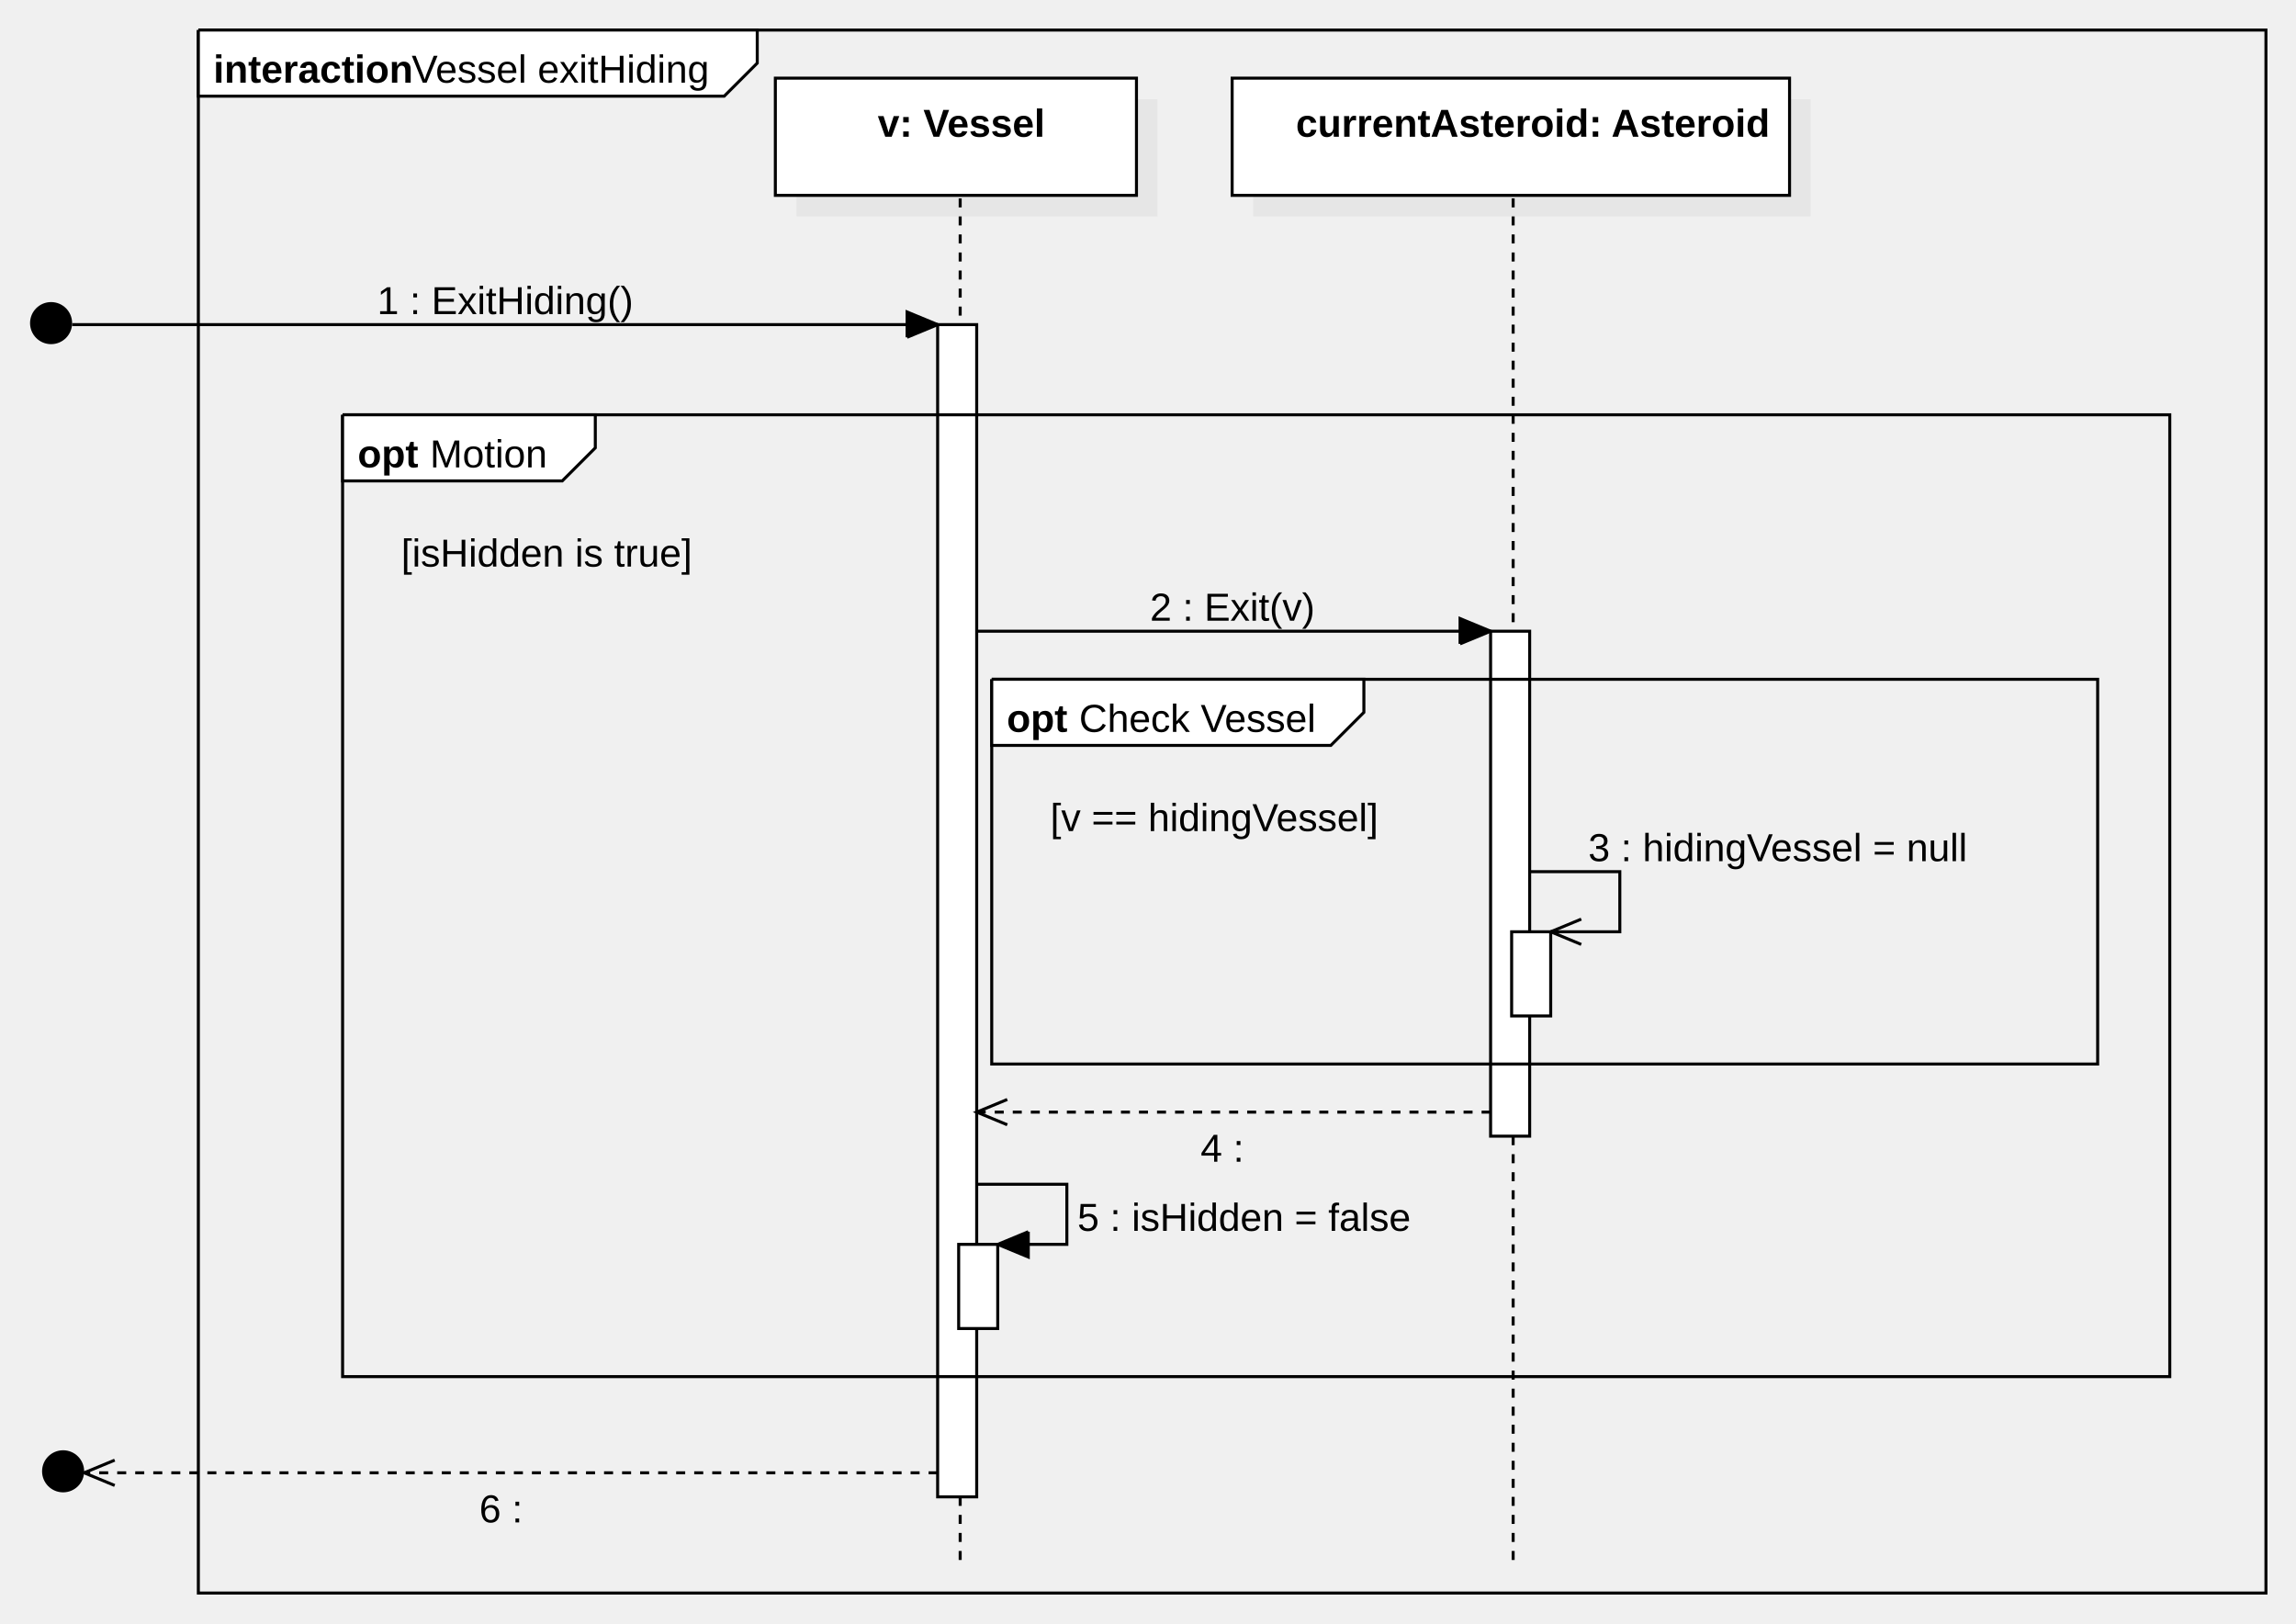
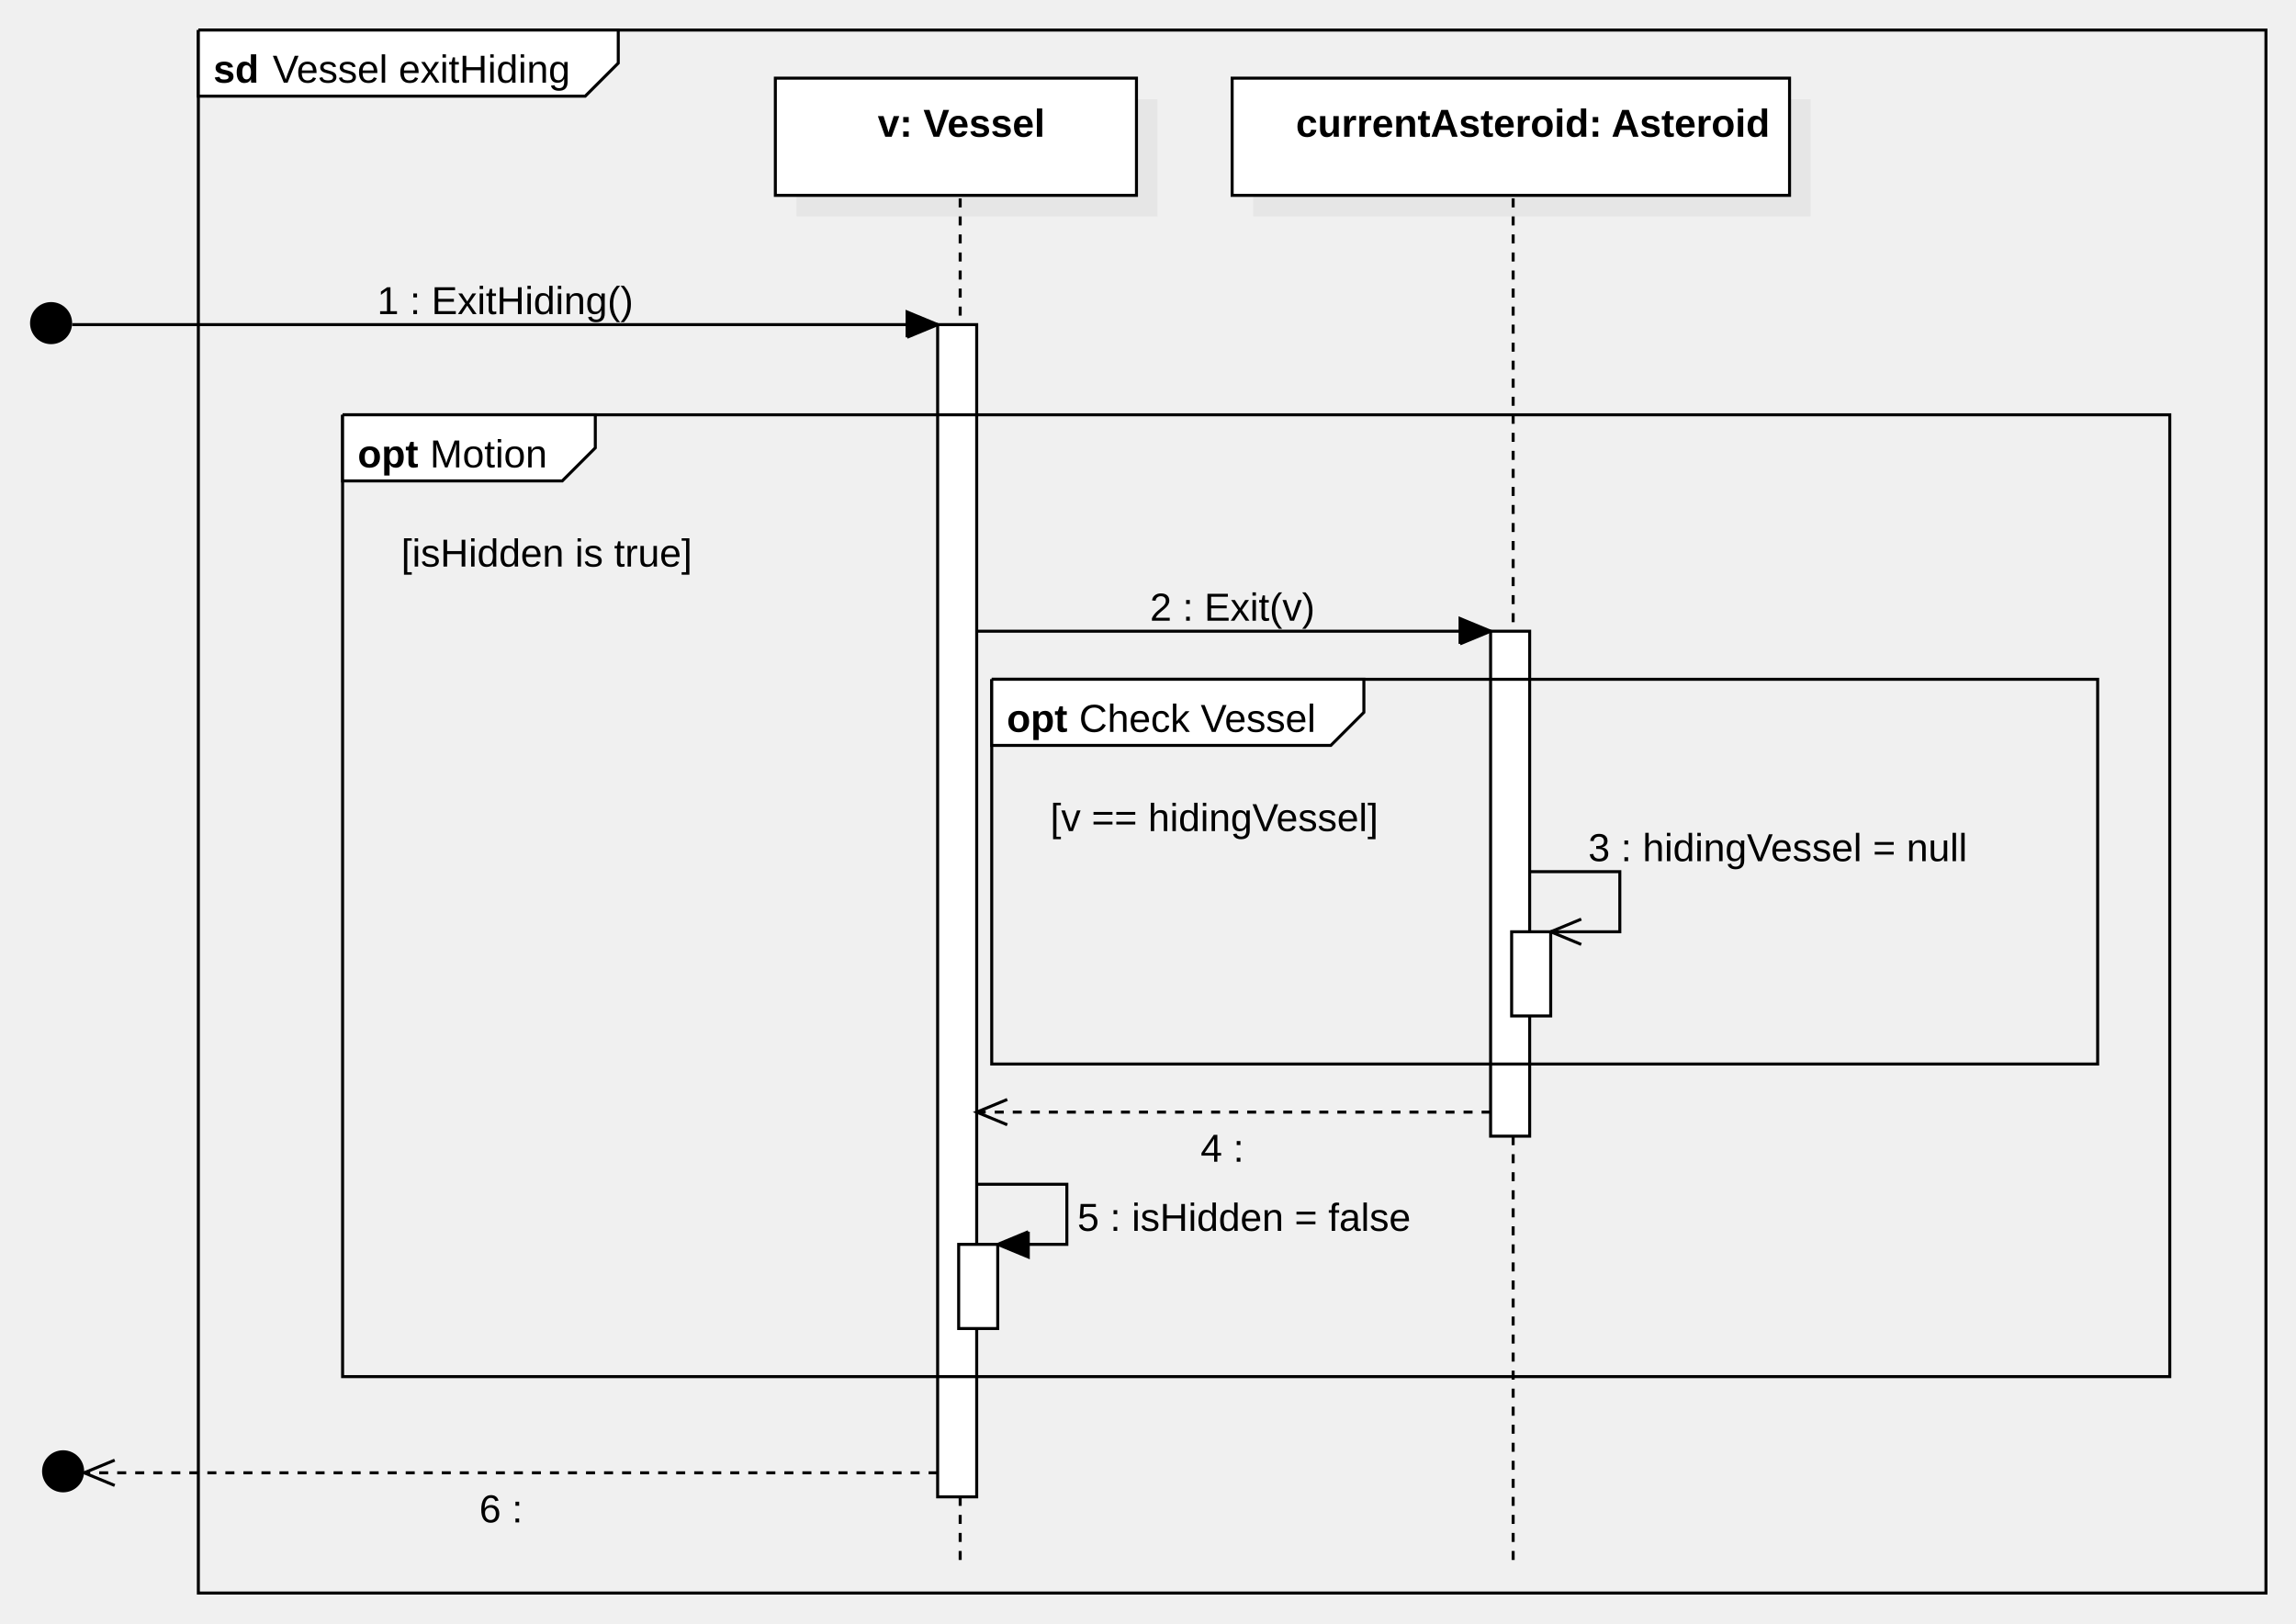
<svg xmlns="http://www.w3.org/2000/svg" version="1.1" width="764" height="540">
  <defs />
  <g>
    <g transform="translate(-102,-14) scale(1,1)">
      <path fill="none" stroke="#000000" d="M 168 24 L 856 24 L 856 544 L 168 544 L 168 24" stroke-miterlimit="10" />
    </g>
    <g transform="translate(-102,-14) scale(1,1)">
-       <path fill="#ffffff" stroke="none" d="M 168 24 L 168 46 L 342.977 46 L 353.977 35 L 353.977 24 L 168 24" />
-     </g>
-     <g transform="translate(-102,-14) scale(1,1)">
-       <path fill="none" stroke="#000000" d="M 168 24 L 168 46 L 342.977 46 L 353.977 35 L 353.977 24 L 168 24 L 168 24" stroke-miterlimit="10" />
-     </g>
-     <g transform="translate(-102,-14) scale(1,1)">
-       <g>
-         <path fill="none" stroke="none" />
-         <text fill="#000000" stroke="none" font-family="Arial" font-size="13px" font-style="normal" font-weight="normal" text-decoration="none" x="238.979" y="41.5">Vessel exitHiding</text>
-       </g>
-     </g>
-     <g transform="translate(-102,-14) scale(1,1)">
-       <g>
-         <path fill="none" stroke="none" />
-         <text fill="#000000" stroke="none" font-family="Arial" font-size="13px" font-style="normal" font-weight="bold" text-decoration="none" x="173" y="41.5">interaction</text>
+       <path fill="#ffffff" stroke="none" d="M 168 24 L 168 46 L 296.728 46 L 307.728 35 L 307.728 24 L 168 24" />
+     </g>
+     <g transform="translate(-102,-14) scale(1,1)">
+       <path fill="none" stroke="#000000" d="M 168 24 L 168 46 L 296.728 46 L 307.728 35 L 307.728 24 L 168 24 L 168 24" stroke-miterlimit="10" />
+     </g>
+     <g transform="translate(-102,-14) scale(1,1)">
+       <g>
+         <path fill="none" stroke="none" />
+         <text fill="#000000" stroke="none" font-family="Arial" font-size="13px" font-style="normal" font-weight="normal" text-decoration="none" x="192.73" y="41.5">Vessel exitHiding</text>
+       </g>
+     </g>
+     <g transform="translate(-102,-14) scale(1,1)">
+       <g>
+         <path fill="none" stroke="none" />
+         <text fill="#000000" stroke="none" font-family="Arial" font-size="13px" font-style="normal" font-weight="bold" text-decoration="none" x="173" y="41.5">sd</text>
      </g>
    </g>
    <g transform="translate(-102,-14) scale(1,1)">
      <rect fill="#C0C0C0" stroke="none" x="367" y="47" width="120.163" height="39" opacity="0.2" />
    </g>
    <g transform="translate(-102,-14) scale(1,1)">
      <rect fill="#ffffff" stroke="none" x="360" y="40" width="120.163" height="39" />
    </g>
    <g transform="translate(-102,-14) scale(1,1)">
      <path fill="none" stroke="#000000" d="M 360 40 L 480.163 40 L 480.163 79 L 360 79 L 360 40 Z Z" stroke-miterlimit="10" />
    </g>
    <g transform="translate(-102,-14) scale(1,1)">
      <g>
        <path fill="none" stroke="none" />
        <text fill="#000000" stroke="none" font-family="Arial" font-size="13px" font-style="normal" font-weight="bold" text-decoration="none" x="394.069" y="59.5">v: Vessel</text>
      </g>
    </g>
    <g transform="translate(-102,-14) scale(1,1)">
      <path fill="none" stroke="#000000" d="M 421.5 80 L 421.5 536" stroke-miterlimit="10" stroke-dasharray="3" />
    </g>
    <g transform="translate(-102,-14) scale(1,1)">
      <rect fill="#C0C0C0" stroke="none" x="519" y="47" width="185.48" height="39" opacity="0.2" />
    </g>
    <g transform="translate(-102,-14) scale(1,1)">
      <rect fill="#ffffff" stroke="none" x="512" y="40" width="185.48" height="39" />
    </g>
    <g transform="translate(-102,-14) scale(1,1)">
      <path fill="none" stroke="#000000" d="M 512 40 L 697.48 40 L 697.48 79 L 512 79 L 512 40 Z Z" stroke-miterlimit="10" />
    </g>
    <g transform="translate(-102,-14) scale(1,1)">
      <g>
        <path fill="none" stroke="none" />
        <text fill="#000000" stroke="none" font-family="Arial" font-size="13px" font-style="normal" font-weight="bold" text-decoration="none" x="533.208" y="59.5">currentAsteroid: Asteroid</text>
      </g>
    </g>
    <g transform="translate(-102,-14) scale(1,1)">
      <path fill="none" stroke="#000000" d="M 605.5 80 L 605.5 536" stroke-miterlimit="10" stroke-dasharray="3" />
    </g>
    <g transform="translate(-102,-14) scale(1,1)">
      <path fill="#000000" stroke="none" d="M 112 121.5 C 112 117.634 115.134 114.5 119 114.5 C 122.866 114.5 126 117.634 126 121.5 C 126 125.366 122.866 128.5 119 128.5 C 115.134 128.5 112 125.366 112 121.5 Z" />
    </g>
    <g transform="translate(-102,-14) scale(1,1)">
      <path fill="#000000" stroke="none" d="M 116 503.5 C 116 499.634 119.134 496.5 123 496.5 C 126.866 496.5 130 499.634 130 503.5 C 130 507.366 126.866 510.5 123 510.5 C 119.134 510.5 116 507.366 116 503.5 Z" />
    </g>
    <g transform="translate(-102,-14) scale(1,1)">
      <path fill="none" stroke="#000000" d="M 126 122 L 414 122" stroke-miterlimit="10" />
    </g>
    <g transform="translate(-102,-14) scale(1,1)">
      <path fill="#000000" stroke="none" d="M 403.837 126.21 L 414 122 L 403.837 117.79" />
    </g>
    <g transform="translate(-102,-14) scale(1,1)">
      <path fill="none" stroke="#000000" d="M 403.837 126.21 L 414 122 L 403.837 117.79 L 403.837 126.21" stroke-miterlimit="10" />
    </g>
    <g transform="translate(-102,-14) scale(1,1)">
      <g>
        <path fill="none" stroke="none" />
        <text fill="#000000" stroke="none" font-family="Arial" font-size="13px" font-style="normal" font-weight="normal" text-decoration="none" x="227.5" y="118.5">1 : ExitHiding()</text>
      </g>
    </g>
    <g transform="translate(-102,-14) scale(1,1)">
      <rect fill="#ffffff" stroke="none" x="414" y="122" width="13" height="390" />
    </g>
    <g transform="translate(-102,-14) scale(1,1)">
      <path fill="none" stroke="#000000" d="M 414 122 L 427 122 L 427 512 L 414 512 L 414 122 Z Z" stroke-miterlimit="10" />
    </g>
    <g transform="translate(-102,-14) scale(1,1)">
      <path fill="none" stroke="#000000" d="M 427 224 L 598 224" stroke-miterlimit="10" />
    </g>
    <g transform="translate(-102,-14) scale(1,1)">
      <path fill="#000000" stroke="none" d="M 587.837 228.21 L 598 224 L 587.837 219.79" />
    </g>
    <g transform="translate(-102,-14) scale(1,1)">
      <path fill="none" stroke="#000000" d="M 587.837 228.21 L 598 224 L 587.837 219.79 L 587.837 228.21" stroke-miterlimit="10" />
    </g>
    <g transform="translate(-102,-14) scale(1,1)">
      <g>
        <path fill="none" stroke="none" />
        <text fill="#000000" stroke="none" font-family="Arial" font-size="13px" font-style="normal" font-weight="normal" text-decoration="none" x="484.654" y="220.5">2 : Exit(v)</text>
      </g>
    </g>
    <g transform="translate(-102,-14) scale(1,1)">
      <rect fill="#ffffff" stroke="none" x="598" y="224" width="13" height="168" />
    </g>
    <g transform="translate(-102,-14) scale(1,1)">
      <path fill="none" stroke="#000000" d="M 598 224 L 611 224 L 611 392 L 598 392 L 598 224 Z Z" stroke-miterlimit="10" />
    </g>
    <g transform="translate(-102,-14) scale(1,1)">
      <path fill="none" stroke="#000000" d="M 611 304 L 641 304 L 641 324 L 618 324" stroke-miterlimit="10" />
    </g>
    <g transform="translate(-102,-14) scale(1,1)">
      <path fill="none" stroke="#000000" d="M 628.163 319.79 L 618 324 L 628.163 328.21" stroke-miterlimit="10" />
    </g>
    <g transform="translate(-102,-14) scale(1,1)">
      <g>
        <path fill="none" stroke="none" />
        <text fill="#000000" stroke="none" font-family="Arial" font-size="13px" font-style="normal" font-weight="normal" text-decoration="none" x="630.5" y="300.5">3 : hidingVessel = null</text>
      </g>
    </g>
    <g transform="translate(-102,-14) scale(1,1)">
      <rect fill="#ffffff" stroke="none" x="605" y="324" width="13" height="28" />
    </g>
    <g transform="translate(-102,-14) scale(1,1)">
      <path fill="none" stroke="#000000" d="M 605 324 L 618 324 L 618 352 L 605 352 L 605 324 Z Z" stroke-miterlimit="10" />
    </g>
    <g transform="translate(-102,-14) scale(1,1)">
      <path fill="none" stroke="#000000" d="M 598 384 L 427 384" stroke-miterlimit="10" stroke-dasharray="3" />
    </g>
    <g transform="translate(-102,-14) scale(1,1)">
      <path fill="none" stroke="#000000" d="M 437.163 379.79 L 427 384 L 437.163 388.21" stroke-miterlimit="10" />
    </g>
    <g transform="translate(-102,-14) scale(1,1)">
      <g>
        <path fill="none" stroke="none" />
        <text fill="#000000" stroke="none" font-family="Arial" font-size="13px" font-style="normal" font-weight="normal" text-decoration="none" x="501.49" y="400.5">4 : </text>
      </g>
    </g>
    <g transform="translate(-102,-14) scale(1,1)">
      <path fill="none" stroke="#000000" d="M 427 408 L 457 408 L 457 428 L 434 428" stroke-miterlimit="10" />
    </g>
    <g transform="translate(-102,-14) scale(1,1)">
      <path fill="#000000" stroke="none" d="M 444.163 423.79 L 434 428 L 444.163 432.21" />
    </g>
    <g transform="translate(-102,-14) scale(1,1)">
      <path fill="none" stroke="#000000" d="M 444.163 423.79 L 434 428 L 444.163 432.21 L 444.163 423.79" stroke-miterlimit="10" />
    </g>
    <g transform="translate(-102,-14) scale(1,1)">
      <g>
        <path fill="none" stroke="none" />
        <text fill="#000000" stroke="none" font-family="Arial" font-size="13px" font-style="normal" font-weight="normal" text-decoration="none" x="460.5" y="423.5">5 : isHidden = false</text>
      </g>
    </g>
    <g transform="translate(-102,-14) scale(1,1)">
      <rect fill="#ffffff" stroke="none" x="421" y="428" width="13" height="28" />
    </g>
    <g transform="translate(-102,-14) scale(1,1)">
      <path fill="none" stroke="#000000" d="M 421 428 L 434 428 L 434 456 L 421 456 L 421 428 Z Z" stroke-miterlimit="10" />
    </g>
    <g transform="translate(-102,-14) scale(1,1)">
      <path fill="none" stroke="#000000" d="M 414 504 L 130 504" stroke-miterlimit="10" stroke-dasharray="3" />
    </g>
    <g transform="translate(-102,-14) scale(1,1)">
      <path fill="none" stroke="#000000" d="M 140.163 499.79 L 130 504 L 140.163 508.21" stroke-miterlimit="10" />
    </g>
    <g transform="translate(-102,-14) scale(1,1)">
      <g>
        <path fill="none" stroke="none" />
        <text fill="#000000" stroke="none" font-family="Arial" font-size="13px" font-style="normal" font-weight="normal" text-decoration="none" x="261.49" y="520.5">6 : </text>
      </g>
    </g>
    <g transform="translate(-102,-14) scale(1,1)">
      <path fill="none" stroke="#000000" d="M 216 152 L 824 152 L 824 472 L 216 472 L 216 152" stroke-miterlimit="10" />
    </g>
    <g transform="translate(-102,-14) scale(1,1)">
      <path fill="#ffffff" stroke="none" d="M 216 152 L 216 174 L 289.091 174 L 300.091 163 L 300.091 152 L 216 152" />
    </g>
    <g transform="translate(-102,-14) scale(1,1)">
      <path fill="none" stroke="#000000" d="M 216 152 L 216 174 L 289.091 174 L 300.091 163 L 300.091 152 L 216 152 L 216 152" stroke-miterlimit="10" />
    </g>
    <g transform="translate(-102,-14) scale(1,1)">
      <g>
        <path fill="none" stroke="none" />
        <text fill="#000000" stroke="none" font-family="Arial" font-size="13px" font-style="normal" font-weight="normal" text-decoration="none" x="245.072" y="169.5">Motion</text>
      </g>
    </g>
    <g transform="translate(-102,-14) scale(1,1)">
      <g>
        <path fill="none" stroke="none" />
        <text fill="#000000" stroke="none" font-family="Arial" font-size="13px" font-style="normal" font-weight="bold" text-decoration="none" x="221" y="169.5">opt</text>
      </g>
    </g>
    <g transform="translate(-102,-14) scale(1,1)">
      <g>
        <path fill="none" stroke="none" />
        <text fill="#000000" stroke="none" font-family="Arial" font-size="13px" font-style="normal" font-weight="normal" text-decoration="none" x="235.5" y="202.5">[isHidden  is true]</text>
      </g>
    </g>
    <g transform="translate(-102,-14) scale(1,1)">
      <path fill="none" stroke="#000000" d="M 432 240 L 800 240 L 800 368 L 432 368 L 432 240" stroke-miterlimit="10" />
    </g>
    <g transform="translate(-102,-14) scale(1,1)">
      <path fill="#ffffff" stroke="none" d="M 432 240 L 432 262 L 544.833 262 L 555.833 251 L 555.833 240 L 432 240" />
    </g>
    <g transform="translate(-102,-14) scale(1,1)">
      <path fill="none" stroke="#000000" d="M 432 240 L 432 262 L 544.833 262 L 555.833 251 L 555.833 240 L 432 240 L 432 240" stroke-miterlimit="10" />
    </g>
    <g transform="translate(-102,-14) scale(1,1)">
      <g>
        <path fill="none" stroke="none" />
        <text fill="#000000" stroke="none" font-family="Arial" font-size="13px" font-style="normal" font-weight="normal" text-decoration="none" x="461.072" y="257.5">Check Vessel</text>
      </g>
    </g>
    <g transform="translate(-102,-14) scale(1,1)">
      <g>
        <path fill="none" stroke="none" />
        <text fill="#000000" stroke="none" font-family="Arial" font-size="13px" font-style="normal" font-weight="bold" text-decoration="none" x="437" y="257.5">opt</text>
      </g>
    </g>
    <g transform="translate(-102,-14) scale(1,1)">
      <g>
        <path fill="none" stroke="none" />
        <text fill="#000000" stroke="none" font-family="Arial" font-size="13px" font-style="normal" font-weight="normal" text-decoration="none" x="451.5" y="290.5">[v == hidingVessel]</text>
      </g>
    </g>
  </g>
</svg>
